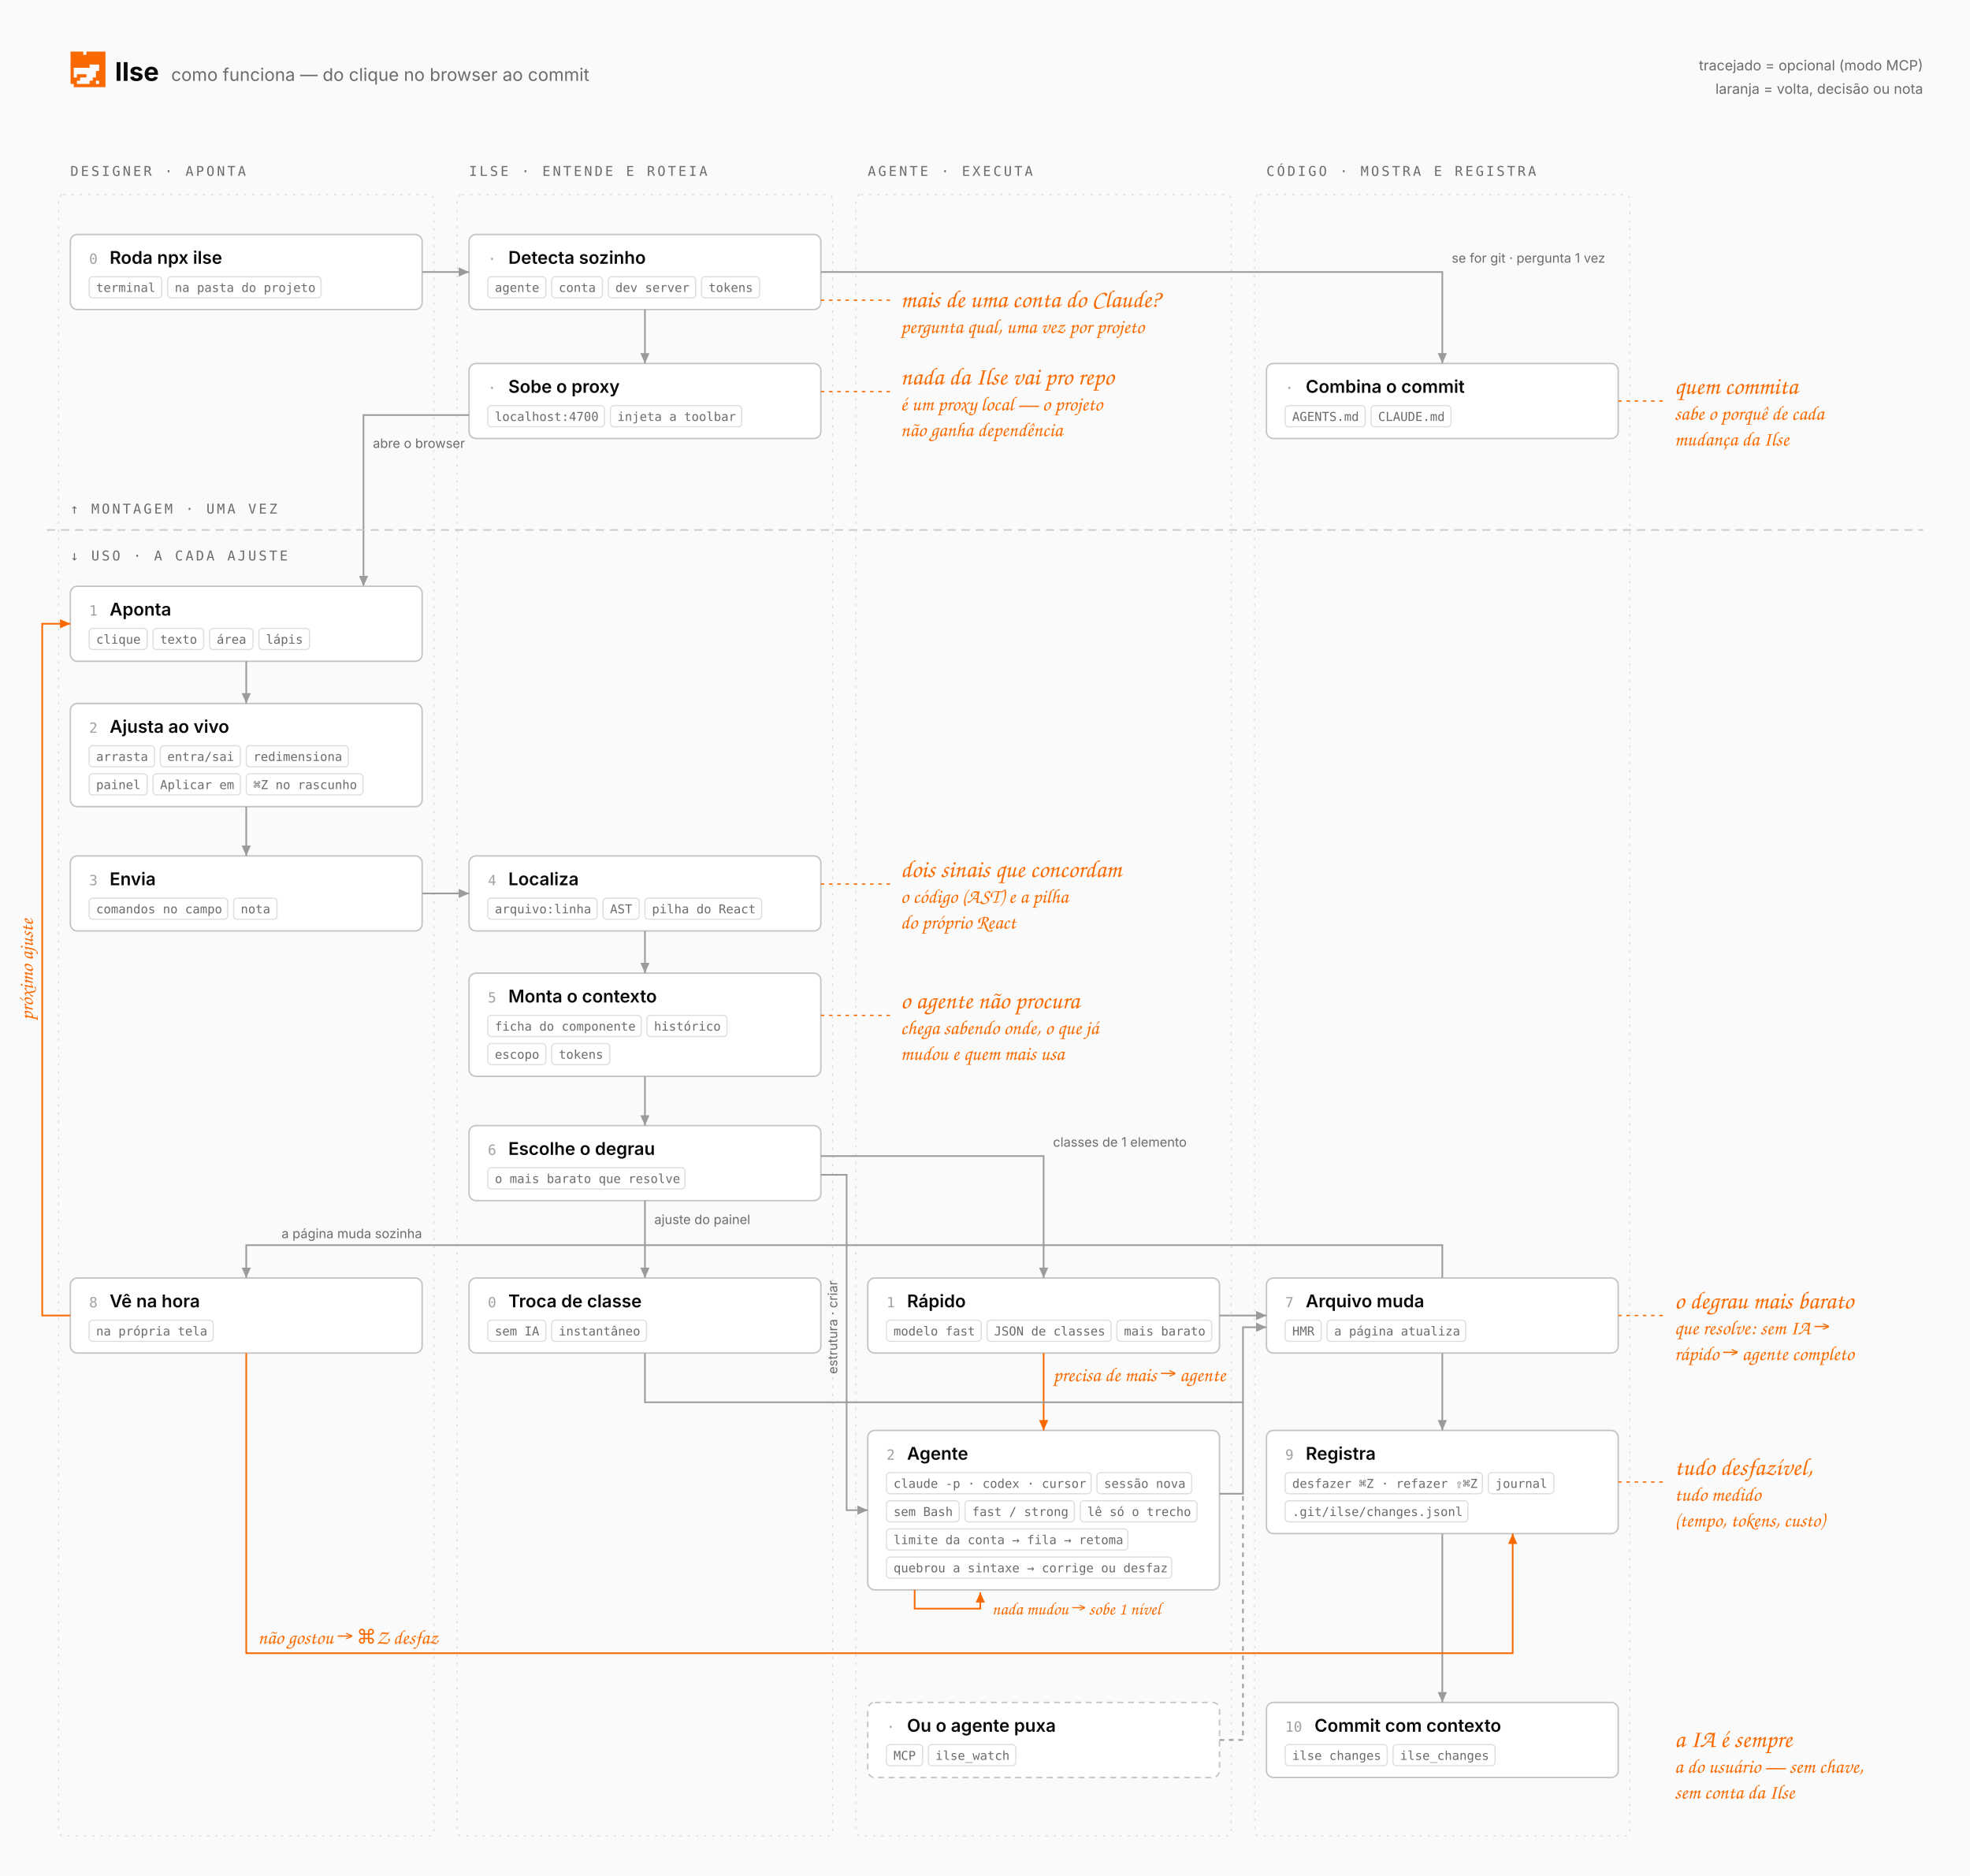
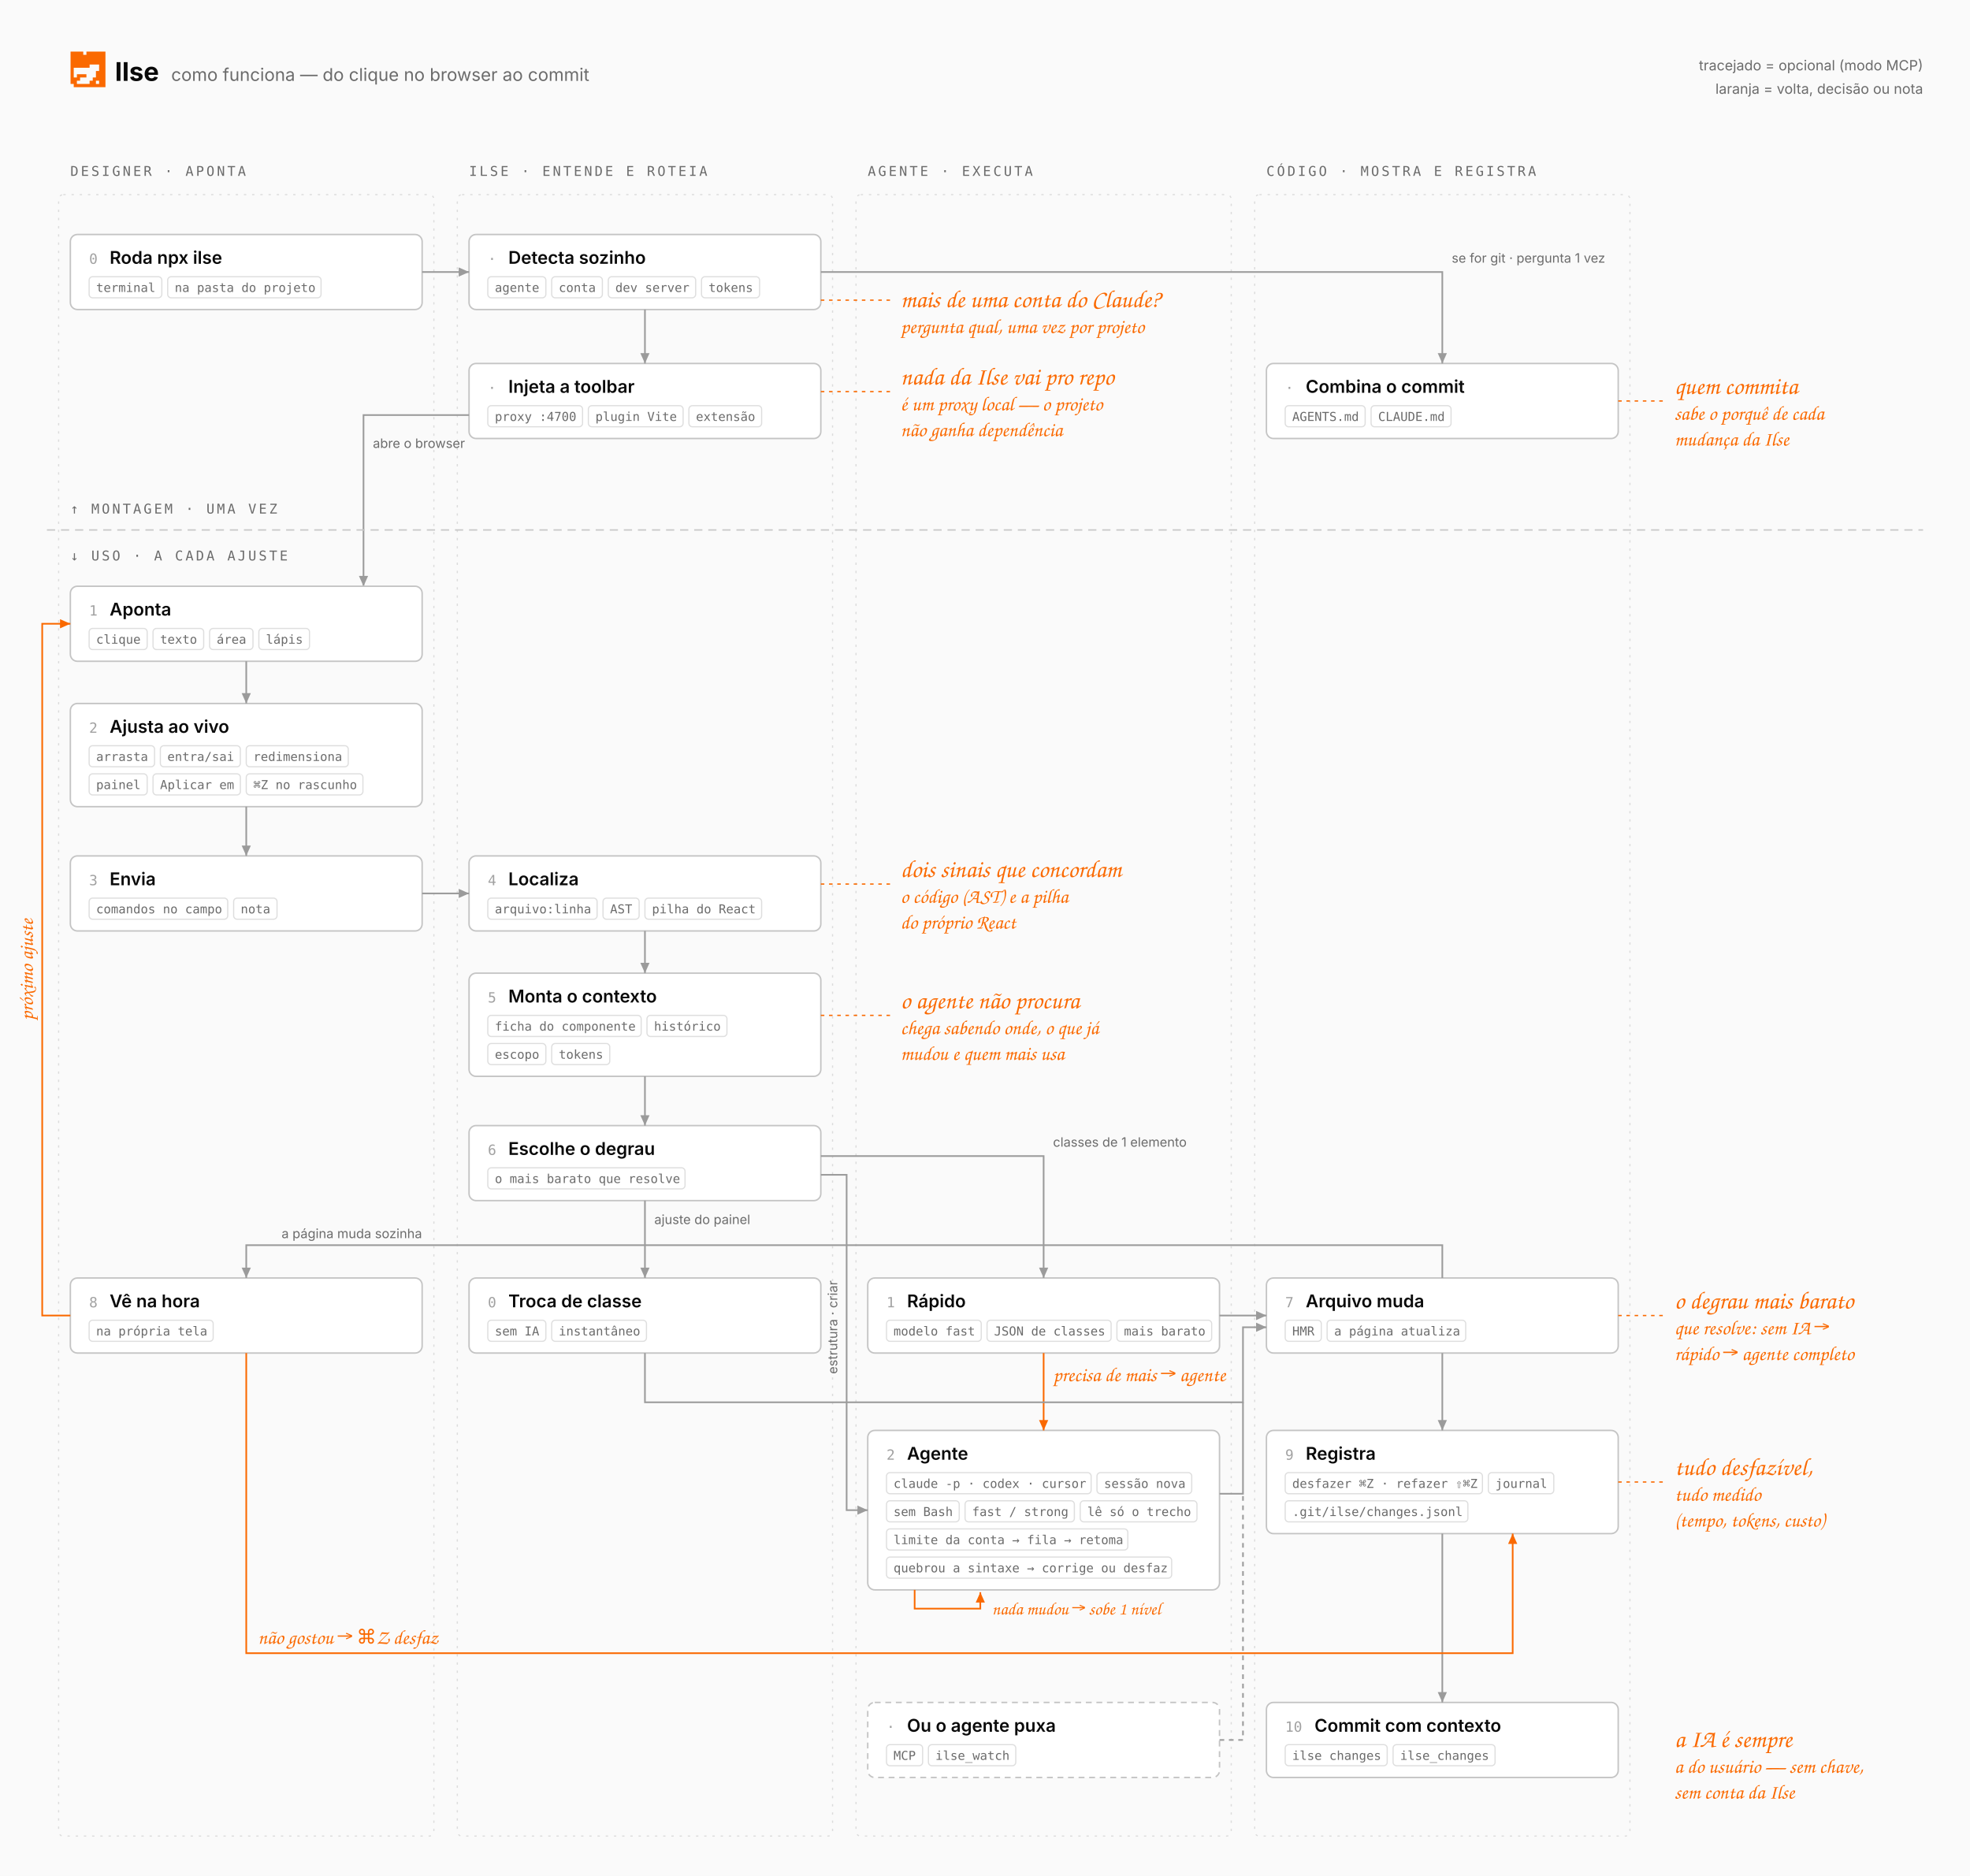
<svg xmlns="http://www.w3.org/2000/svg" width="1680" height="1600" viewBox="0 0 1680 1600" role="img" aria-labelledby="t d">
  <defs>
    <marker id="arrow" viewBox="0 0 10 10" refX="9" refY="5" markerWidth="7" markerHeight="7" orient="auto-start-reverse">
      <path d="M 0 1 L 9 5 L 0 9 z" fill="#9b9b9b" />
    </marker>
    <marker id="arrow-brand" viewBox="0 0 10 10" refX="9" refY="5" markerWidth="7" markerHeight="7" orient="auto-start-reverse">
      <path d="M 0 1 L 9 5 L 0 9 z" fill="#FA6900" />
    </marker>
  </defs>
  <rect width="1680" height="1600" fill="#fafafa" />
  <g transform="translate(60 44) scale(0.2)">
    <path d="M54.955 13.793H68.48V-1.52588e-05H149.626V96.551V110.345V151.721H14.382V137.932H0.858V-1.52588e-05H54.955V13.793ZM109.053 137.932H122.577V124.138H109.053V137.932ZM14.382 110.345H27.907V96.551H68.48V110.345H41.431V124.138H27.907V137.932H82.004V124.138H95.528V110.345H109.053V82.757H122.577V55.17H82.004V68.964H14.382V110.345Z" fill="#FA6900" />
  </g>
  <text x="98" y="69" font-family="Geist, 'Geist Sans', Inter, -apple-system, 'Segoe UI', Helvetica, Arial, sans-serif" font-size="22" font-weight="700" fill="#0a0a0a" text-anchor="start">Ilse</text>
  <text x="146" y="69" font-family="Geist, 'Geist Sans', Inter, -apple-system, 'Segoe UI', Helvetica, Arial, sans-serif" font-size="15" font-weight="400" fill="#6b6b6b" text-anchor="start">como funciona — do clique no browser ao commit</text>
  <text x="1640" y="60" font-family="Geist, 'Geist Sans', Inter, -apple-system, 'Segoe UI', Helvetica, Arial, sans-serif" font-size="12" font-weight="400" fill="#6b6b6b" text-anchor="end">tracejado = opcional (modo MCP)</text>
  <text x="1640" y="80" font-family="Geist, 'Geist Sans', Inter, -apple-system, 'Segoe UI', Helvetica, Arial, sans-serif" font-size="12" font-weight="400" fill="#6b6b6b" text-anchor="end">laranja = volta, decisão ou nota</text>
  <text x="60" y="150" font-family="'Geist Mono', ui-monospace, 'SF Mono', Menlo, Consolas, monospace" font-size="11.5" font-weight="500" fill="#6b6b6b" text-anchor="start" letter-spacing="2">DESIGNER · APONTA</text>
  <rect x="50" y="166" width="320" height="1400" rx="4" fill="none" stroke="#dcdcdc" stroke-dasharray="2 5" />
  <text x="400" y="150" font-family="'Geist Mono', ui-monospace, 'SF Mono', Menlo, Consolas, monospace" font-size="11.5" font-weight="500" fill="#6b6b6b" text-anchor="start" letter-spacing="2">ILSE · ENTENDE E ROTEIA</text>
  <rect x="390" y="166" width="320" height="1400" rx="4" fill="none" stroke="#dcdcdc" stroke-dasharray="2 5" />
  <text x="740" y="150" font-family="'Geist Mono', ui-monospace, 'SF Mono', Menlo, Consolas, monospace" font-size="11.5" font-weight="500" fill="#6b6b6b" text-anchor="start" letter-spacing="2">AGENTE · EXECUTA</text>
  <rect x="730" y="166" width="320" height="1400" rx="4" fill="none" stroke="#dcdcdc" stroke-dasharray="2 5" />
  <text x="1080" y="150" font-family="'Geist Mono', ui-monospace, 'SF Mono', Menlo, Consolas, monospace" font-size="11.5" font-weight="500" fill="#6b6b6b" text-anchor="start" letter-spacing="2">CÓDIGO · MOSTRA E REGISTRA</text>
  <rect x="1070" y="166" width="320" height="1400" rx="4" fill="none" stroke="#dcdcdc" stroke-dasharray="2 5" />
  <rect x="60" y="200" width="300" height="64" rx="6" fill="#ffffff" stroke="#c4c4c4" stroke-width="1.25" />
  <text x="76" y="225" font-family="'Geist Mono', ui-monospace, 'SF Mono', Menlo, Consolas, monospace" font-size="12" font-weight="400" fill="#a1a1a1" text-anchor="start">0</text>
  <text x="93.5" y="225" font-family="Geist, 'Geist Sans', Inter, -apple-system, 'Segoe UI', Helvetica, Arial, sans-serif" font-size="15" font-weight="600" fill="#0a0a0a" text-anchor="start">Roda npx ilse</text>
  <rect x="76" y="236" width="62.0" height="18" rx="3" fill="#ffffff" stroke="#dedede" />
  <text x="82" y="249" font-family="'Geist Mono', ui-monospace, 'SF Mono', Menlo, Consolas, monospace" font-size="10.5" font-weight="400" fill="#6b6b6b" text-anchor="start">terminal</text>
  <rect x="143.0" y="236" width="130.8" height="18" rx="3" fill="#ffffff" stroke="#dedede" />
  <text x="149.0" y="249" font-family="'Geist Mono', ui-monospace, 'SF Mono', Menlo, Consolas, monospace" font-size="10.5" font-weight="400" fill="#6b6b6b" text-anchor="start">na pasta do projeto</text>
  <rect x="400" y="200" width="300" height="64" rx="6" fill="#ffffff" stroke="#c4c4c4" stroke-width="1.25" />
  <text x="416" y="225" font-family="'Geist Mono', ui-monospace, 'SF Mono', Menlo, Consolas, monospace" font-size="12" font-weight="400" fill="#a1a1a1" text-anchor="start">·</text>
  <text x="433.5" y="225" font-family="Geist, 'Geist Sans', Inter, -apple-system, 'Segoe UI', Helvetica, Arial, sans-serif" font-size="15" font-weight="600" fill="#0a0a0a" text-anchor="start">Detecta sozinho</text>
  <rect x="416" y="236" width="49.5" height="18" rx="3" fill="#ffffff" stroke="#dedede" />
  <text x="422" y="249" font-family="'Geist Mono', ui-monospace, 'SF Mono', Menlo, Consolas, monospace" font-size="10.5" font-weight="400" fill="#6b6b6b" text-anchor="start">agente</text>
  <rect x="470.5" y="236" width="43.2" height="18" rx="3" fill="#ffffff" stroke="#dedede" />
  <text x="476.5" y="249" font-family="'Geist Mono', ui-monospace, 'SF Mono', Menlo, Consolas, monospace" font-size="10.5" font-weight="400" fill="#6b6b6b" text-anchor="start">conta</text>
  <rect x="518.75" y="236" width="74.5" height="18" rx="3" fill="#ffffff" stroke="#dedede" />
  <text x="524.75" y="249" font-family="'Geist Mono', ui-monospace, 'SF Mono', Menlo, Consolas, monospace" font-size="10.5" font-weight="400" fill="#6b6b6b" text-anchor="start">dev server</text>
  <rect x="598.25" y="236" width="49.5" height="18" rx="3" fill="#ffffff" stroke="#dedede" />
  <text x="604.25" y="249" font-family="'Geist Mono', ui-monospace, 'SF Mono', Menlo, Consolas, monospace" font-size="10.5" font-weight="400" fill="#6b6b6b" text-anchor="start">tokens</text>
  <rect x="400" y="310" width="300" height="64" rx="6" fill="#ffffff" stroke="#c4c4c4" stroke-width="1.25" />
  <text x="416" y="335" font-family="'Geist Mono', ui-monospace, 'SF Mono', Menlo, Consolas, monospace" font-size="12" font-weight="400" fill="#a1a1a1" text-anchor="start">·</text>
-   <text x="433.5" y="335" font-family="Geist, 'Geist Sans', Inter, -apple-system, 'Segoe UI', Helvetica, Arial, sans-serif" font-size="15" font-weight="600" fill="#0a0a0a" text-anchor="start">Sobe o proxy</text>
-   <rect x="416" y="346" width="99.5" height="18" rx="3" fill="#ffffff" stroke="#dedede" />
-   <text x="422" y="359" font-family="'Geist Mono', ui-monospace, 'SF Mono', Menlo, Consolas, monospace" font-size="10.5" font-weight="400" fill="#6b6b6b" text-anchor="start">localhost:4700</text>
-   <rect x="520.5" y="346" width="112.0" height="18" rx="3" fill="#ffffff" stroke="#dedede" />
-   <text x="526.5" y="359" font-family="'Geist Mono', ui-monospace, 'SF Mono', Menlo, Consolas, monospace" font-size="10.5" font-weight="400" fill="#6b6b6b" text-anchor="start">injeta a toolbar</text>
+   <text x="433.5" y="335" font-family="Geist, 'Geist Sans', Inter, -apple-system, 'Segoe UI', Helvetica, Arial, sans-serif" font-size="15" font-weight="600" fill="#0a0a0a" text-anchor="start">Injeta a toolbar</text>
+   <rect x="416" y="346" width="80.8" height="18" rx="3" fill="#ffffff" stroke="#dedede" />
+   <text x="422" y="359" font-family="'Geist Mono', ui-monospace, 'SF Mono', Menlo, Consolas, monospace" font-size="10.5" font-weight="400" fill="#6b6b6b" text-anchor="start">proxy :4700</text>
+   <rect x="501.75" y="346" width="80.8" height="18" rx="3" fill="#ffffff" stroke="#dedede" />
+   <text x="507.75" y="359" font-family="'Geist Mono', ui-monospace, 'SF Mono', Menlo, Consolas, monospace" font-size="10.5" font-weight="400" fill="#6b6b6b" text-anchor="start">plugin Vite</text>
+   <rect x="587.5" y="346" width="62.0" height="18" rx="3" fill="#ffffff" stroke="#dedede" />
+   <text x="593.5" y="359" font-family="'Geist Mono', ui-monospace, 'SF Mono', Menlo, Consolas, monospace" font-size="10.5" font-weight="400" fill="#6b6b6b" text-anchor="start">extensão</text>
  <rect x="1080" y="310" width="300" height="64" rx="6" fill="#ffffff" stroke="#c4c4c4" stroke-width="1.25" />
  <text x="1096" y="335" font-family="'Geist Mono', ui-monospace, 'SF Mono', Menlo, Consolas, monospace" font-size="12" font-weight="400" fill="#a1a1a1" text-anchor="start">·</text>
  <text x="1113.5" y="335" font-family="Geist, 'Geist Sans', Inter, -apple-system, 'Segoe UI', Helvetica, Arial, sans-serif" font-size="15" font-weight="600" fill="#0a0a0a" text-anchor="start">Combina o commit</text>
  <rect x="1096" y="346" width="68.2" height="18" rx="3" fill="#ffffff" stroke="#dedede" />
  <text x="1102" y="359" font-family="'Geist Mono', ui-monospace, 'SF Mono', Menlo, Consolas, monospace" font-size="10.5" font-weight="400" fill="#6b6b6b" text-anchor="start">AGENTS.md</text>
  <rect x="1169.25" y="346" width="68.2" height="18" rx="3" fill="#ffffff" stroke="#dedede" />
  <text x="1175.25" y="359" font-family="'Geist Mono', ui-monospace, 'SF Mono', Menlo, Consolas, monospace" font-size="10.5" font-weight="400" fill="#6b6b6b" text-anchor="start">CLAUDE.md</text>
  <path d="M 360 232.0 L 400 232.0" fill="none" stroke="#9b9b9b" stroke-width="1.4" marker-end="url(#arrow)" />
  <path d="M 550.0 264 L 550.0 310" fill="none" stroke="#9b9b9b" stroke-width="1.4" marker-end="url(#arrow)" />
  <path d="M 700 232.0 L 1230.0 232.0 L 1230.0 310" fill="none" stroke="#9b9b9b" stroke-width="1.4" marker-end="url(#arrow)" />
  <text x="1238.0" y="224.0" font-family="Geist, 'Geist Sans', Inter, -apple-system, 'Segoe UI', Helvetica, Arial, sans-serif" font-size="11" font-weight="400" fill="#6b6b6b" text-anchor="start">se for git · pergunta 1 vez</text>
  <path d="M 400 354.0 L 310 354.0 L 310 500" fill="none" stroke="#9b9b9b" stroke-width="1.4" marker-end="url(#arrow)" />
  <text x="318" y="382.0" font-family="Geist, 'Geist Sans', Inter, -apple-system, 'Segoe UI', Helvetica, Arial, sans-serif" font-size="11" font-weight="400" fill="#6b6b6b" text-anchor="start">abre o browser</text>
  <path d="M 700 334.0 L 760 334.0" stroke="#FA6900" stroke-width="1.1" stroke-dasharray="3 4" fill="none" />
  <text x="768" y="328.0" font-family="Caveat, 'Bradley Hand', 'Segoe Print', 'Comic Sans MS', cursive" font-size="21" font-weight="600" fill="#FA6900" text-anchor="start">nada da Ilse vai pro repo</text>
  <text x="768" y="350.0" font-family="Caveat, 'Bradley Hand', 'Segoe Print', 'Comic Sans MS', cursive" font-size="17" font-weight="400" fill="#FA6900" text-anchor="start">é um proxy local — o projeto</text>
  <text x="768" y="372.0" font-family="Caveat, 'Bradley Hand', 'Segoe Print', 'Comic Sans MS', cursive" font-size="17" font-weight="400" fill="#FA6900" text-anchor="start">não ganha dependência</text>
  <path d="M 700 256 L 760 256" stroke="#FA6900" stroke-width="1.1" stroke-dasharray="3 4" fill="none" />
  <text x="768" y="262" font-family="Caveat, 'Bradley Hand', 'Segoe Print', 'Comic Sans MS', cursive" font-size="21" font-weight="600" fill="#FA6900" text-anchor="start">mais de uma conta do Claude?</text>
  <text x="768" y="284" font-family="Caveat, 'Bradley Hand', 'Segoe Print', 'Comic Sans MS', cursive" font-size="17" font-weight="400" fill="#FA6900" text-anchor="start">pergunta qual, uma vez por projeto</text>
  <path d="M 1380 342.0 L 1420 342.0" stroke="#FA6900" stroke-width="1.1" stroke-dasharray="3 4" fill="none" />
  <text x="1428" y="336.0" font-family="Caveat, 'Bradley Hand', 'Segoe Print', 'Comic Sans MS', cursive" font-size="21" font-weight="600" fill="#FA6900" text-anchor="start">quem commita</text>
  <text x="1428" y="358.0" font-family="Caveat, 'Bradley Hand', 'Segoe Print', 'Comic Sans MS', cursive" font-size="17" font-weight="400" fill="#FA6900" text-anchor="start">sabe o porquê de cada</text>
  <text x="1428" y="380.0" font-family="Caveat, 'Bradley Hand', 'Segoe Print', 'Comic Sans MS', cursive" font-size="17" font-weight="400" fill="#FA6900" text-anchor="start">mudança da Ilse</text>
  <path d="M 40 452 L 1640 452" stroke="#c8c8c8" stroke-width="1.2" stroke-dasharray="7 5" />
  <text x="60" y="438" font-family="'Geist Mono', ui-monospace, 'SF Mono', Menlo, Consolas, monospace" font-size="11.5" font-weight="500" fill="#6b6b6b" text-anchor="start" letter-spacing="2">↑ MONTAGEM · UMA VEZ</text>
  <text x="60" y="478" font-family="'Geist Mono', ui-monospace, 'SF Mono', Menlo, Consolas, monospace" font-size="11.5" font-weight="500" fill="#6b6b6b" text-anchor="start" letter-spacing="2">↓ USO · A CADA AJUSTE</text>
  <rect x="60" y="500" width="300" height="64" rx="6" fill="#ffffff" stroke="#c4c4c4" stroke-width="1.25" />
  <text x="76" y="525" font-family="'Geist Mono', ui-monospace, 'SF Mono', Menlo, Consolas, monospace" font-size="12" font-weight="400" fill="#a1a1a1" text-anchor="start">1</text>
  <text x="93.5" y="525" font-family="Geist, 'Geist Sans', Inter, -apple-system, 'Segoe UI', Helvetica, Arial, sans-serif" font-size="15" font-weight="600" fill="#0a0a0a" text-anchor="start">Aponta</text>
  <rect x="76" y="536" width="49.5" height="18" rx="3" fill="#ffffff" stroke="#dedede" />
  <text x="82" y="549" font-family="'Geist Mono', ui-monospace, 'SF Mono', Menlo, Consolas, monospace" font-size="10.5" font-weight="400" fill="#6b6b6b" text-anchor="start">clique</text>
  <rect x="130.5" y="536" width="43.2" height="18" rx="3" fill="#ffffff" stroke="#dedede" />
  <text x="136.5" y="549" font-family="'Geist Mono', ui-monospace, 'SF Mono', Menlo, Consolas, monospace" font-size="10.5" font-weight="400" fill="#6b6b6b" text-anchor="start">texto</text>
  <rect x="178.75" y="536" width="37.0" height="18" rx="3" fill="#ffffff" stroke="#dedede" />
  <text x="184.75" y="549" font-family="'Geist Mono', ui-monospace, 'SF Mono', Menlo, Consolas, monospace" font-size="10.5" font-weight="400" fill="#6b6b6b" text-anchor="start">área</text>
  <rect x="220.75" y="536" width="43.2" height="18" rx="3" fill="#ffffff" stroke="#dedede" />
  <text x="226.75" y="549" font-family="'Geist Mono', ui-monospace, 'SF Mono', Menlo, Consolas, monospace" font-size="10.5" font-weight="400" fill="#6b6b6b" text-anchor="start">lápis</text>
  <rect x="60" y="600" width="300" height="88" rx="6" fill="#ffffff" stroke="#c4c4c4" stroke-width="1.25" />
  <text x="76" y="625" font-family="'Geist Mono', ui-monospace, 'SF Mono', Menlo, Consolas, monospace" font-size="12" font-weight="400" fill="#a1a1a1" text-anchor="start">2</text>
  <text x="93.5" y="625" font-family="Geist, 'Geist Sans', Inter, -apple-system, 'Segoe UI', Helvetica, Arial, sans-serif" font-size="15" font-weight="600" fill="#0a0a0a" text-anchor="start">Ajusta ao vivo</text>
  <rect x="76" y="636" width="55.8" height="18" rx="3" fill="#ffffff" stroke="#dedede" />
  <text x="82" y="649" font-family="'Geist Mono', ui-monospace, 'SF Mono', Menlo, Consolas, monospace" font-size="10.5" font-weight="400" fill="#6b6b6b" text-anchor="start">arrasta</text>
  <rect x="136.75" y="636" width="68.2" height="18" rx="3" fill="#ffffff" stroke="#dedede" />
  <text x="142.75" y="649" font-family="'Geist Mono', ui-monospace, 'SF Mono', Menlo, Consolas, monospace" font-size="10.5" font-weight="400" fill="#6b6b6b" text-anchor="start">entra/sai</text>
  <rect x="210.0" y="636" width="87.0" height="18" rx="3" fill="#ffffff" stroke="#dedede" />
  <text x="216.0" y="649" font-family="'Geist Mono', ui-monospace, 'SF Mono', Menlo, Consolas, monospace" font-size="10.5" font-weight="400" fill="#6b6b6b" text-anchor="start">redimensiona</text>
  <rect x="76" y="660" width="49.5" height="18" rx="3" fill="#ffffff" stroke="#dedede" />
  <text x="82" y="673" font-family="'Geist Mono', ui-monospace, 'SF Mono', Menlo, Consolas, monospace" font-size="10.5" font-weight="400" fill="#6b6b6b" text-anchor="start">painel</text>
  <rect x="130.5" y="660" width="74.5" height="18" rx="3" fill="#ffffff" stroke="#dedede" />
  <text x="136.5" y="673" font-family="'Geist Mono', ui-monospace, 'SF Mono', Menlo, Consolas, monospace" font-size="10.5" font-weight="400" fill="#6b6b6b" text-anchor="start">Aplicar em</text>
  <rect x="210.0" y="660" width="99.5" height="18" rx="3" fill="#ffffff" stroke="#dedede" />
  <text x="216.0" y="673" font-family="'Geist Mono', ui-monospace, 'SF Mono', Menlo, Consolas, monospace" font-size="10.5" font-weight="400" fill="#6b6b6b" text-anchor="start">⌘Z no rascunho</text>
  <rect x="60" y="730" width="300" height="64" rx="6" fill="#ffffff" stroke="#c4c4c4" stroke-width="1.25" />
  <text x="76" y="755" font-family="'Geist Mono', ui-monospace, 'SF Mono', Menlo, Consolas, monospace" font-size="12" font-weight="400" fill="#a1a1a1" text-anchor="start">3</text>
  <text x="93.5" y="755" font-family="Geist, 'Geist Sans', Inter, -apple-system, 'Segoe UI', Helvetica, Arial, sans-serif" font-size="15" font-weight="600" fill="#0a0a0a" text-anchor="start">Envia</text>
  <rect x="76" y="766" width="118.2" height="18" rx="3" fill="#ffffff" stroke="#dedede" />
  <text x="82" y="779" font-family="'Geist Mono', ui-monospace, 'SF Mono', Menlo, Consolas, monospace" font-size="10.5" font-weight="400" fill="#6b6b6b" text-anchor="start">comandos no campo</text>
  <rect x="199.25" y="766" width="37.0" height="18" rx="3" fill="#ffffff" stroke="#dedede" />
  <text x="205.25" y="779" font-family="'Geist Mono', ui-monospace, 'SF Mono', Menlo, Consolas, monospace" font-size="10.5" font-weight="400" fill="#6b6b6b" text-anchor="start">nota</text>
  <path d="M 210.0 564 L 210.0 600" fill="none" stroke="#9b9b9b" stroke-width="1.4" marker-end="url(#arrow)" />
  <path d="M 210.0 688 L 210.0 730" fill="none" stroke="#9b9b9b" stroke-width="1.4" marker-end="url(#arrow)" />
  <rect x="400" y="730" width="300" height="64" rx="6" fill="#ffffff" stroke="#c4c4c4" stroke-width="1.25" />
  <text x="416" y="755" font-family="'Geist Mono', ui-monospace, 'SF Mono', Menlo, Consolas, monospace" font-size="12" font-weight="400" fill="#a1a1a1" text-anchor="start">4</text>
  <text x="433.5" y="755" font-family="Geist, 'Geist Sans', Inter, -apple-system, 'Segoe UI', Helvetica, Arial, sans-serif" font-size="15" font-weight="600" fill="#0a0a0a" text-anchor="start">Localiza</text>
  <rect x="416" y="766" width="93.2" height="18" rx="3" fill="#ffffff" stroke="#dedede" />
  <text x="422" y="779" font-family="'Geist Mono', ui-monospace, 'SF Mono', Menlo, Consolas, monospace" font-size="10.5" font-weight="400" fill="#6b6b6b" text-anchor="start">arquivo:linha</text>
  <rect x="514.25" y="766" width="30.8" height="18" rx="3" fill="#ffffff" stroke="#dedede" />
  <text x="520.25" y="779" font-family="'Geist Mono', ui-monospace, 'SF Mono', Menlo, Consolas, monospace" font-size="10.5" font-weight="400" fill="#6b6b6b" text-anchor="start">AST</text>
  <rect x="550.0" y="766" width="99.5" height="18" rx="3" fill="#ffffff" stroke="#dedede" />
  <text x="556.0" y="779" font-family="'Geist Mono', ui-monospace, 'SF Mono', Menlo, Consolas, monospace" font-size="10.5" font-weight="400" fill="#6b6b6b" text-anchor="start">pilha do React</text>
  <rect x="400" y="830" width="300" height="88" rx="6" fill="#ffffff" stroke="#c4c4c4" stroke-width="1.25" />
  <text x="416" y="855" font-family="'Geist Mono', ui-monospace, 'SF Mono', Menlo, Consolas, monospace" font-size="12" font-weight="400" fill="#a1a1a1" text-anchor="start">5</text>
  <text x="433.5" y="855" font-family="Geist, 'Geist Sans', Inter, -apple-system, 'Segoe UI', Helvetica, Arial, sans-serif" font-size="15" font-weight="600" fill="#0a0a0a" text-anchor="start">Monta o contexto</text>
  <rect x="416" y="866" width="130.8" height="18" rx="3" fill="#ffffff" stroke="#dedede" />
  <text x="422" y="879" font-family="'Geist Mono', ui-monospace, 'SF Mono', Menlo, Consolas, monospace" font-size="10.5" font-weight="400" fill="#6b6b6b" text-anchor="start">ficha do componente</text>
  <rect x="551.75" y="866" width="68.2" height="18" rx="3" fill="#ffffff" stroke="#dedede" />
  <text x="557.75" y="879" font-family="'Geist Mono', ui-monospace, 'SF Mono', Menlo, Consolas, monospace" font-size="10.5" font-weight="400" fill="#6b6b6b" text-anchor="start">histórico</text>
  <rect x="416" y="890" width="49.5" height="18" rx="3" fill="#ffffff" stroke="#dedede" />
  <text x="422" y="903" font-family="'Geist Mono', ui-monospace, 'SF Mono', Menlo, Consolas, monospace" font-size="10.5" font-weight="400" fill="#6b6b6b" text-anchor="start">escopo</text>
  <rect x="470.5" y="890" width="49.5" height="18" rx="3" fill="#ffffff" stroke="#dedede" />
  <text x="476.5" y="903" font-family="'Geist Mono', ui-monospace, 'SF Mono', Menlo, Consolas, monospace" font-size="10.5" font-weight="400" fill="#6b6b6b" text-anchor="start">tokens</text>
  <rect x="400" y="960" width="300" height="64" rx="6" fill="#ffffff" stroke="#c4c4c4" stroke-width="1.25" />
  <text x="416" y="985" font-family="'Geist Mono', ui-monospace, 'SF Mono', Menlo, Consolas, monospace" font-size="12" font-weight="400" fill="#a1a1a1" text-anchor="start">6</text>
  <text x="433.5" y="985" font-family="Geist, 'Geist Sans', Inter, -apple-system, 'Segoe UI', Helvetica, Arial, sans-serif" font-size="15" font-weight="600" fill="#0a0a0a" text-anchor="start">Escolhe o degrau</text>
  <rect x="416" y="996" width="168.2" height="18" rx="3" fill="#ffffff" stroke="#dedede" />
  <text x="422" y="1009" font-family="'Geist Mono', ui-monospace, 'SF Mono', Menlo, Consolas, monospace" font-size="10.5" font-weight="400" fill="#6b6b6b" text-anchor="start">o mais barato que resolve</text>
  <path d="M 360 762.0 L 400 762.0" fill="none" stroke="#9b9b9b" stroke-width="1.4" marker-end="url(#arrow)" />
  <path d="M 700 754.0 L 760 754.0" stroke="#FA6900" stroke-width="1.1" stroke-dasharray="3 4" fill="none" />
  <text x="768" y="748.0" font-family="Caveat, 'Bradley Hand', 'Segoe Print', 'Comic Sans MS', cursive" font-size="21" font-weight="600" fill="#FA6900" text-anchor="start">dois sinais que concordam</text>
  <text x="768" y="770.0" font-family="Caveat, 'Bradley Hand', 'Segoe Print', 'Comic Sans MS', cursive" font-size="17" font-weight="400" fill="#FA6900" text-anchor="start">o código (AST) e a pilha</text>
  <text x="768" y="792.0" font-family="Caveat, 'Bradley Hand', 'Segoe Print', 'Comic Sans MS', cursive" font-size="17" font-weight="400" fill="#FA6900" text-anchor="start">do próprio React</text>
  <path d="M 550.0 794 L 550.0 830" fill="none" stroke="#9b9b9b" stroke-width="1.4" marker-end="url(#arrow)" />
  <path d="M 550.0 918 L 550.0 960" fill="none" stroke="#9b9b9b" stroke-width="1.4" marker-end="url(#arrow)" />
  <path d="M 700 866.0 L 760 866.0" stroke="#FA6900" stroke-width="1.1" stroke-dasharray="3 4" fill="none" />
  <text x="768" y="860.0" font-family="Caveat, 'Bradley Hand', 'Segoe Print', 'Comic Sans MS', cursive" font-size="21" font-weight="600" fill="#FA6900" text-anchor="start">o agente não procura</text>
  <text x="768" y="882.0" font-family="Caveat, 'Bradley Hand', 'Segoe Print', 'Comic Sans MS', cursive" font-size="17" font-weight="400" fill="#FA6900" text-anchor="start">chega sabendo onde, o que já</text>
  <text x="768" y="904.0" font-family="Caveat, 'Bradley Hand', 'Segoe Print', 'Comic Sans MS', cursive" font-size="17" font-weight="400" fill="#FA6900" text-anchor="start">mudou e quem mais usa</text>
  <rect x="400" y="1090" width="300" height="64" rx="6" fill="#ffffff" stroke="#c4c4c4" stroke-width="1.25" />
  <text x="416" y="1115" font-family="'Geist Mono', ui-monospace, 'SF Mono', Menlo, Consolas, monospace" font-size="12" font-weight="400" fill="#a1a1a1" text-anchor="start">0</text>
  <text x="433.5" y="1115" font-family="Geist, 'Geist Sans', Inter, -apple-system, 'Segoe UI', Helvetica, Arial, sans-serif" font-size="15" font-weight="600" fill="#0a0a0a" text-anchor="start">Troca de classe</text>
  <rect x="416" y="1126" width="49.5" height="18" rx="3" fill="#ffffff" stroke="#dedede" />
  <text x="422" y="1139" font-family="'Geist Mono', ui-monospace, 'SF Mono', Menlo, Consolas, monospace" font-size="10.5" font-weight="400" fill="#6b6b6b" text-anchor="start">sem IA</text>
  <rect x="470.5" y="1126" width="80.8" height="18" rx="3" fill="#ffffff" stroke="#dedede" />
  <text x="476.5" y="1139" font-family="'Geist Mono', ui-monospace, 'SF Mono', Menlo, Consolas, monospace" font-size="10.5" font-weight="400" fill="#6b6b6b" text-anchor="start">instantâneo</text>
  <rect x="740" y="1090" width="300" height="64" rx="6" fill="#ffffff" stroke="#c4c4c4" stroke-width="1.25" />
  <text x="756" y="1115" font-family="'Geist Mono', ui-monospace, 'SF Mono', Menlo, Consolas, monospace" font-size="12" font-weight="400" fill="#a1a1a1" text-anchor="start">1</text>
  <text x="773.5" y="1115" font-family="Geist, 'Geist Sans', Inter, -apple-system, 'Segoe UI', Helvetica, Arial, sans-serif" font-size="15" font-weight="600" fill="#0a0a0a" text-anchor="start">Rápido</text>
  <rect x="756" y="1126" width="80.8" height="18" rx="3" fill="#ffffff" stroke="#dedede" />
  <text x="762" y="1139" font-family="'Geist Mono', ui-monospace, 'SF Mono', Menlo, Consolas, monospace" font-size="10.5" font-weight="400" fill="#6b6b6b" text-anchor="start">modelo fast</text>
  <rect x="841.75" y="1126" width="105.8" height="18" rx="3" fill="#ffffff" stroke="#dedede" />
  <text x="847.75" y="1139" font-family="'Geist Mono', ui-monospace, 'SF Mono', Menlo, Consolas, monospace" font-size="10.5" font-weight="400" fill="#6b6b6b" text-anchor="start">JSON de classes</text>
  <rect x="952.5" y="1126" width="80.8" height="18" rx="3" fill="#ffffff" stroke="#dedede" />
  <text x="958.5" y="1139" font-family="'Geist Mono', ui-monospace, 'SF Mono', Menlo, Consolas, monospace" font-size="10.5" font-weight="400" fill="#6b6b6b" text-anchor="start">mais barato</text>
  <rect x="740" y="1220" width="300" height="136" rx="6" fill="#ffffff" stroke="#c4c4c4" stroke-width="1.25" />
  <text x="756" y="1245" font-family="'Geist Mono', ui-monospace, 'SF Mono', Menlo, Consolas, monospace" font-size="12" font-weight="400" fill="#a1a1a1" text-anchor="start">2</text>
  <text x="773.5" y="1245" font-family="Geist, 'Geist Sans', Inter, -apple-system, 'Segoe UI', Helvetica, Arial, sans-serif" font-size="15" font-weight="600" fill="#0a0a0a" text-anchor="start">Agente</text>
  <rect x="756" y="1256" width="174.5" height="18" rx="3" fill="#ffffff" stroke="#dedede" />
  <text x="762" y="1269" font-family="'Geist Mono', ui-monospace, 'SF Mono', Menlo, Consolas, monospace" font-size="10.5" font-weight="400" fill="#6b6b6b" text-anchor="start">claude -p · codex · cursor</text>
  <rect x="935.5" y="1256" width="80.8" height="18" rx="3" fill="#ffffff" stroke="#dedede" />
  <text x="941.5" y="1269" font-family="'Geist Mono', ui-monospace, 'SF Mono', Menlo, Consolas, monospace" font-size="10.5" font-weight="400" fill="#6b6b6b" text-anchor="start">sessão nova</text>
  <rect x="756" y="1280" width="62.0" height="18" rx="3" fill="#ffffff" stroke="#dedede" />
  <text x="762" y="1293" font-family="'Geist Mono', ui-monospace, 'SF Mono', Menlo, Consolas, monospace" font-size="10.5" font-weight="400" fill="#6b6b6b" text-anchor="start">sem Bash</text>
  <rect x="823.0" y="1280" width="93.2" height="18" rx="3" fill="#ffffff" stroke="#dedede" />
  <text x="829.0" y="1293" font-family="'Geist Mono', ui-monospace, 'SF Mono', Menlo, Consolas, monospace" font-size="10.5" font-weight="400" fill="#6b6b6b" text-anchor="start">fast / strong</text>
  <rect x="921.25" y="1280" width="99.5" height="18" rx="3" fill="#ffffff" stroke="#dedede" />
  <text x="927.25" y="1293" font-family="'Geist Mono', ui-monospace, 'SF Mono', Menlo, Consolas, monospace" font-size="10.5" font-weight="400" fill="#6b6b6b" text-anchor="start">lê só o trecho</text>
  <rect x="756" y="1304" width="205.8" height="18" rx="3" fill="#ffffff" stroke="#dedede" />
  <text x="762" y="1317" font-family="'Geist Mono', ui-monospace, 'SF Mono', Menlo, Consolas, monospace" font-size="10.5" font-weight="400" fill="#6b6b6b" text-anchor="start">limite da conta → fila → retoma</text>
  <rect x="756" y="1328" width="243.2" height="18" rx="3" fill="#ffffff" stroke="#dedede" />
  <text x="762" y="1341" font-family="'Geist Mono', ui-monospace, 'SF Mono', Menlo, Consolas, monospace" font-size="10.5" font-weight="400" fill="#6b6b6b" text-anchor="start">quebrou a sintaxe → corrige ou desfaz</text>
  <rect x="740" y="1452" width="300" height="64" rx="6" fill="#ffffff" stroke="#c4c4c4" stroke-width="1.25" stroke-dasharray="5 4" />
  <text x="756" y="1477" font-family="'Geist Mono', ui-monospace, 'SF Mono', Menlo, Consolas, monospace" font-size="12" font-weight="400" fill="#a1a1a1" text-anchor="start">·</text>
  <text x="773.5" y="1477" font-family="Geist, 'Geist Sans', Inter, -apple-system, 'Segoe UI', Helvetica, Arial, sans-serif" font-size="15" font-weight="600" fill="#0a0a0a" text-anchor="start">Ou o agente puxa</text>
  <rect x="756" y="1488" width="30.8" height="18" rx="3" fill="#ffffff" stroke="#dedede" />
  <text x="762" y="1501" font-family="'Geist Mono', ui-monospace, 'SF Mono', Menlo, Consolas, monospace" font-size="10.5" font-weight="400" fill="#6b6b6b" text-anchor="start">MCP</text>
  <rect x="791.75" y="1488" width="74.5" height="18" rx="3" fill="#ffffff" stroke="#dedede" />
  <text x="797.75" y="1501" font-family="'Geist Mono', ui-monospace, 'SF Mono', Menlo, Consolas, monospace" font-size="10.5" font-weight="400" fill="#6b6b6b" text-anchor="start">ilse_watch</text>
  <path d="M 550.0 1024 L 550.0 1090" fill="none" stroke="#9b9b9b" stroke-width="1.4" marker-end="url(#arrow)" />
  <text x="558.0" y="1044" font-family="Geist, 'Geist Sans', Inter, -apple-system, 'Segoe UI', Helvetica, Arial, sans-serif" font-size="11" font-weight="400" fill="#6b6b6b" text-anchor="start">ajuste do painel</text>
  <path d="M 700 986.0 L 890.0 986.0 L 890.0 1090" fill="none" stroke="#9b9b9b" stroke-width="1.4" marker-end="url(#arrow)" />
  <text x="898.0" y="978.0" font-family="Geist, 'Geist Sans', Inter, -apple-system, 'Segoe UI', Helvetica, Arial, sans-serif" font-size="11" font-weight="400" fill="#6b6b6b" text-anchor="start">classes de 1 elemento</text>
  <path d="M 890.0 1154 L 890.0 1220" fill="none" stroke="#FA6900" stroke-width="1.4" marker-end="url(#arrow-brand)" />
  <text x="898.0" y="1178" font-family="Caveat, 'Bradley Hand', 'Segoe Print', 'Comic Sans MS', cursive" font-size="17" font-weight="400" fill="#FA6900" text-anchor="start">precisa de mais → agente</text>
  <path d="M 700 1002.0 L 722 1002.0 L 722 1288.0 L 740 1288.0" fill="none" stroke="#9b9b9b" stroke-width="1.4" marker-end="url(#arrow)" />
  <text x="714" y="1132" font-family="Geist, 'Geist Sans', Inter, -apple-system, 'Segoe UI', Helvetica, Arial, sans-serif" font-size="11" font-weight="400" fill="#6b6b6b" text-anchor="middle" transform="rotate(-90 714 1132)">estrutura · criar</text>
  <path d="M 780 1356 L 780 1372 L 836 1372 L 836 1358" fill="none" stroke="#FA6900" stroke-width="1.4" marker-end="url(#arrow-brand)" />
  <text x="846" y="1377" font-family="Caveat, 'Bradley Hand', 'Segoe Print', 'Comic Sans MS', cursive" font-size="15" font-weight="400" fill="#FA6900" text-anchor="start">nada mudou → sobe 1 nível</text>
  <rect x="1080" y="1090" width="300" height="64" rx="6" fill="#ffffff" stroke="#c4c4c4" stroke-width="1.25" />
  <text x="1096" y="1115" font-family="'Geist Mono', ui-monospace, 'SF Mono', Menlo, Consolas, monospace" font-size="12" font-weight="400" fill="#a1a1a1" text-anchor="start">7</text>
  <text x="1113.5" y="1115" font-family="Geist, 'Geist Sans', Inter, -apple-system, 'Segoe UI', Helvetica, Arial, sans-serif" font-size="15" font-weight="600" fill="#0a0a0a" text-anchor="start">Arquivo muda</text>
  <rect x="1096" y="1126" width="30.8" height="18" rx="3" fill="#ffffff" stroke="#dedede" />
  <text x="1102" y="1139" font-family="'Geist Mono', ui-monospace, 'SF Mono', Menlo, Consolas, monospace" font-size="10.5" font-weight="400" fill="#6b6b6b" text-anchor="start">HMR</text>
  <rect x="1131.75" y="1126" width="118.2" height="18" rx="3" fill="#ffffff" stroke="#dedede" />
  <text x="1137.75" y="1139" font-family="'Geist Mono', ui-monospace, 'SF Mono', Menlo, Consolas, monospace" font-size="10.5" font-weight="400" fill="#6b6b6b" text-anchor="start">a página atualiza</text>
  <rect x="1080" y="1220" width="300" height="88" rx="6" fill="#ffffff" stroke="#c4c4c4" stroke-width="1.25" />
  <text x="1096" y="1245" font-family="'Geist Mono', ui-monospace, 'SF Mono', Menlo, Consolas, monospace" font-size="12" font-weight="400" fill="#a1a1a1" text-anchor="start">9</text>
  <text x="1113.5" y="1245" font-family="Geist, 'Geist Sans', Inter, -apple-system, 'Segoe UI', Helvetica, Arial, sans-serif" font-size="15" font-weight="600" fill="#0a0a0a" text-anchor="start">Registra</text>
  <rect x="1096" y="1256" width="168.2" height="18" rx="3" fill="#ffffff" stroke="#dedede" />
  <text x="1102" y="1269" font-family="'Geist Mono', ui-monospace, 'SF Mono', Menlo, Consolas, monospace" font-size="10.5" font-weight="400" fill="#6b6b6b" text-anchor="start">desfazer ⌘Z · refazer ⇧⌘Z</text>
  <rect x="1269.25" y="1256" width="55.8" height="18" rx="3" fill="#ffffff" stroke="#dedede" />
  <text x="1275.25" y="1269" font-family="'Geist Mono', ui-monospace, 'SF Mono', Menlo, Consolas, monospace" font-size="10.5" font-weight="400" fill="#6b6b6b" text-anchor="start">journal</text>
  <rect x="1096" y="1280" width="155.8" height="18" rx="3" fill="#ffffff" stroke="#dedede" />
  <text x="1102" y="1293" font-family="'Geist Mono', ui-monospace, 'SF Mono', Menlo, Consolas, monospace" font-size="10.5" font-weight="400" fill="#6b6b6b" text-anchor="start">.git/ilse/changes.jsonl</text>
  <rect x="1080" y="1452" width="300" height="64" rx="6" fill="#ffffff" stroke="#c4c4c4" stroke-width="1.25" />
  <text x="1096" y="1477" font-family="'Geist Mono', ui-monospace, 'SF Mono', Menlo, Consolas, monospace" font-size="12" font-weight="400" fill="#a1a1a1" text-anchor="start">10</text>
  <text x="1121.0" y="1477" font-family="Geist, 'Geist Sans', Inter, -apple-system, 'Segoe UI', Helvetica, Arial, sans-serif" font-size="15" font-weight="600" fill="#0a0a0a" text-anchor="start">Commit com contexto</text>
  <rect x="1096" y="1488" width="87.0" height="18" rx="3" fill="#ffffff" stroke="#dedede" />
  <text x="1102" y="1501" font-family="'Geist Mono', ui-monospace, 'SF Mono', Menlo, Consolas, monospace" font-size="10.5" font-weight="400" fill="#6b6b6b" text-anchor="start">ilse changes</text>
  <rect x="1188.0" y="1488" width="87.0" height="18" rx="3" fill="#ffffff" stroke="#dedede" />
  <text x="1194.0" y="1501" font-family="'Geist Mono', ui-monospace, 'SF Mono', Menlo, Consolas, monospace" font-size="10.5" font-weight="400" fill="#6b6b6b" text-anchor="start">ilse_changes</text>
  <path d="M 1040 1122.0 L 1080 1122.0" fill="none" stroke="#9b9b9b" stroke-width="1.4" marker-end="url(#arrow)" />
  <path d="M 550.0 1154 L 550.0 1196 L 1060 1196 L 1060 1132.0 L 1080 1132.0" fill="none" stroke="#9b9b9b" stroke-width="1.4" marker-end="url(#arrow)" />
  <path d="M 1040 1274.0 L 1060 1274.0 L 1060 1196" fill="none" stroke="#9b9b9b" stroke-width="1.4" />
  <path d="M 1040 1484.0 L 1060 1484.0 L 1060 1274.0" fill="none" stroke="#9b9b9b" stroke-width="1.4" stroke-dasharray="4 4" />
  <path d="M 1230.0 1154 L 1230.0 1220" fill="none" stroke="#9b9b9b" stroke-width="1.4" marker-end="url(#arrow)" />
  <path d="M 1230.0 1308 L 1230.0 1452" fill="none" stroke="#9b9b9b" stroke-width="1.4" marker-end="url(#arrow)" />
  <rect x="60" y="1090" width="300" height="64" rx="6" fill="#ffffff" stroke="#c4c4c4" stroke-width="1.25" />
  <text x="76" y="1115" font-family="'Geist Mono', ui-monospace, 'SF Mono', Menlo, Consolas, monospace" font-size="12" font-weight="400" fill="#a1a1a1" text-anchor="start">8</text>
  <text x="93.5" y="1115" font-family="Geist, 'Geist Sans', Inter, -apple-system, 'Segoe UI', Helvetica, Arial, sans-serif" font-size="15" font-weight="600" fill="#0a0a0a" text-anchor="start">Vê na hora</text>
  <rect x="76" y="1126" width="105.8" height="18" rx="3" fill="#ffffff" stroke="#dedede" />
  <text x="82" y="1139" font-family="'Geist Mono', ui-monospace, 'SF Mono', Menlo, Consolas, monospace" font-size="10.5" font-weight="400" fill="#6b6b6b" text-anchor="start">na própria tela</text>
  <path d="M 1230.0 1090 L 1230.0 1062 L 210.0 1062 L 210.0 1090" fill="none" stroke="#9b9b9b" stroke-width="1.4" marker-end="url(#arrow)" />
  <text x="300" y="1056" font-family="Geist, 'Geist Sans', Inter, -apple-system, 'Segoe UI', Helvetica, Arial, sans-serif" font-size="11" font-weight="400" fill="#6b6b6b" text-anchor="middle">a página muda sozinha</text>
  <path d="M 210.0 1154 L 210.0 1410 L 1290.0 1410 L 1290.0 1308" fill="none" stroke="#FA6900" stroke-width="1.4" marker-end="url(#arrow-brand)" />
  <text x="220.0" y="1402" font-family="Caveat, 'Bradley Hand', 'Segoe Print', 'Comic Sans MS', cursive" font-size="17" font-weight="400" fill="#FA6900" text-anchor="start">não gostou → ⌘Z desfaz</text>
  <path d="M 60 1122.0 L 36 1122.0 L 36 532.0 L 60 532.0" fill="none" stroke="#FA6900" stroke-width="1.4" marker-end="url(#arrow-brand)" />
  <text x="28" y="827.0" font-family="Caveat, 'Bradley Hand', 'Segoe Print', 'Comic Sans MS', cursive" font-size="17" font-weight="400" fill="#FA6900" text-anchor="middle" transform="rotate(-90 28 827.0)">próximo ajuste</text>
  <path d="M 1380 1122.0 L 1420 1122.0" stroke="#FA6900" stroke-width="1.1" stroke-dasharray="3 4" fill="none" />
  <text x="1428" y="1116.0" font-family="Caveat, 'Bradley Hand', 'Segoe Print', 'Comic Sans MS', cursive" font-size="21" font-weight="600" fill="#FA6900" text-anchor="start">o degrau mais barato</text>
  <text x="1428" y="1138.0" font-family="Caveat, 'Bradley Hand', 'Segoe Print', 'Comic Sans MS', cursive" font-size="17" font-weight="400" fill="#FA6900" text-anchor="start">que resolve: sem IA →</text>
  <text x="1428" y="1160.0" font-family="Caveat, 'Bradley Hand', 'Segoe Print', 'Comic Sans MS', cursive" font-size="17" font-weight="400" fill="#FA6900" text-anchor="start">rápido → agente completo</text>
  <path d="M 1380 1264.0 L 1420 1264.0" stroke="#FA6900" stroke-width="1.1" stroke-dasharray="3 4" fill="none" />
  <text x="1428" y="1258.0" font-family="Caveat, 'Bradley Hand', 'Segoe Print', 'Comic Sans MS', cursive" font-size="21" font-weight="600" fill="#FA6900" text-anchor="start">tudo desfazível,</text>
  <text x="1428" y="1280.0" font-family="Caveat, 'Bradley Hand', 'Segoe Print', 'Comic Sans MS', cursive" font-size="17" font-weight="400" fill="#FA6900" text-anchor="start">tudo medido</text>
  <text x="1428" y="1302.0" font-family="Caveat, 'Bradley Hand', 'Segoe Print', 'Comic Sans MS', cursive" font-size="17" font-weight="400" fill="#FA6900" text-anchor="start">(tempo, tokens, custo)</text>
  <text x="1428" y="1490.0" font-family="Caveat, 'Bradley Hand', 'Segoe Print', 'Comic Sans MS', cursive" font-size="21" font-weight="600" fill="#FA6900" text-anchor="start">a IA é sempre</text>
  <text x="1428" y="1512.0" font-family="Caveat, 'Bradley Hand', 'Segoe Print', 'Comic Sans MS', cursive" font-size="17" font-weight="400" fill="#FA6900" text-anchor="start">a do usuário — sem chave,</text>
  <text x="1428" y="1534.0" font-family="Caveat, 'Bradley Hand', 'Segoe Print', 'Comic Sans MS', cursive" font-size="17" font-weight="400" fill="#FA6900" text-anchor="start">sem conta da Ilse</text>
</svg>
